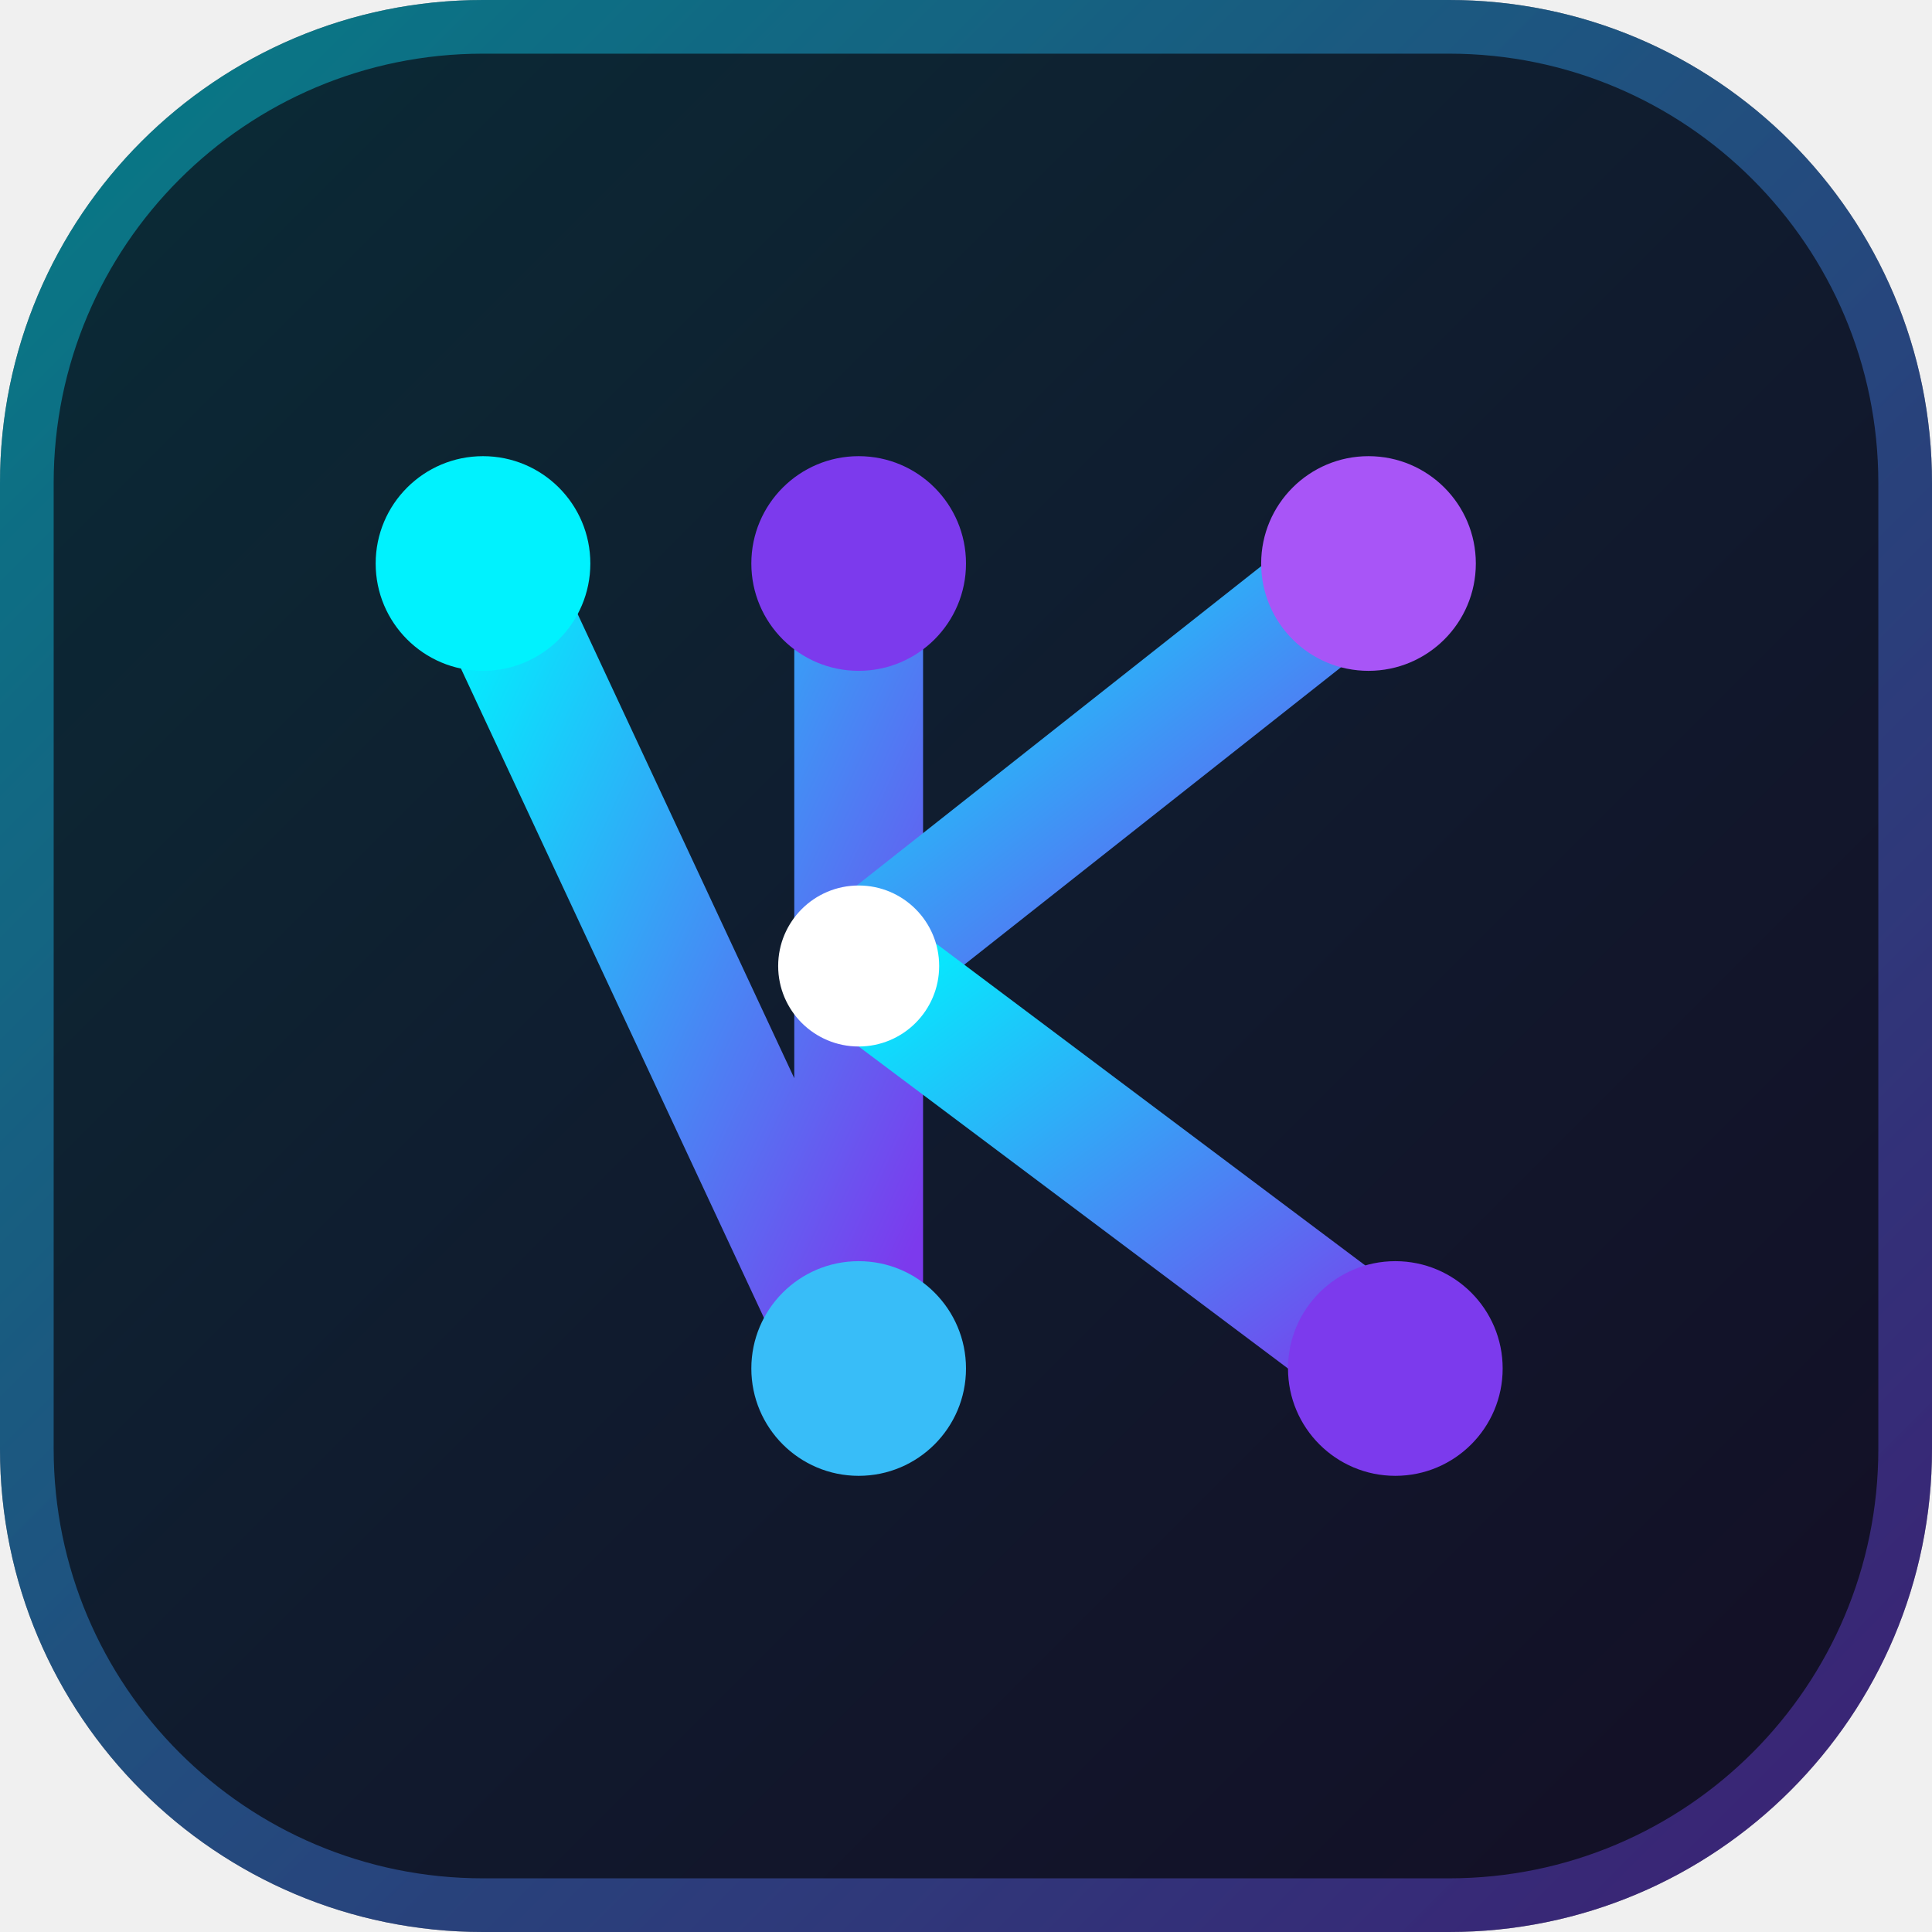
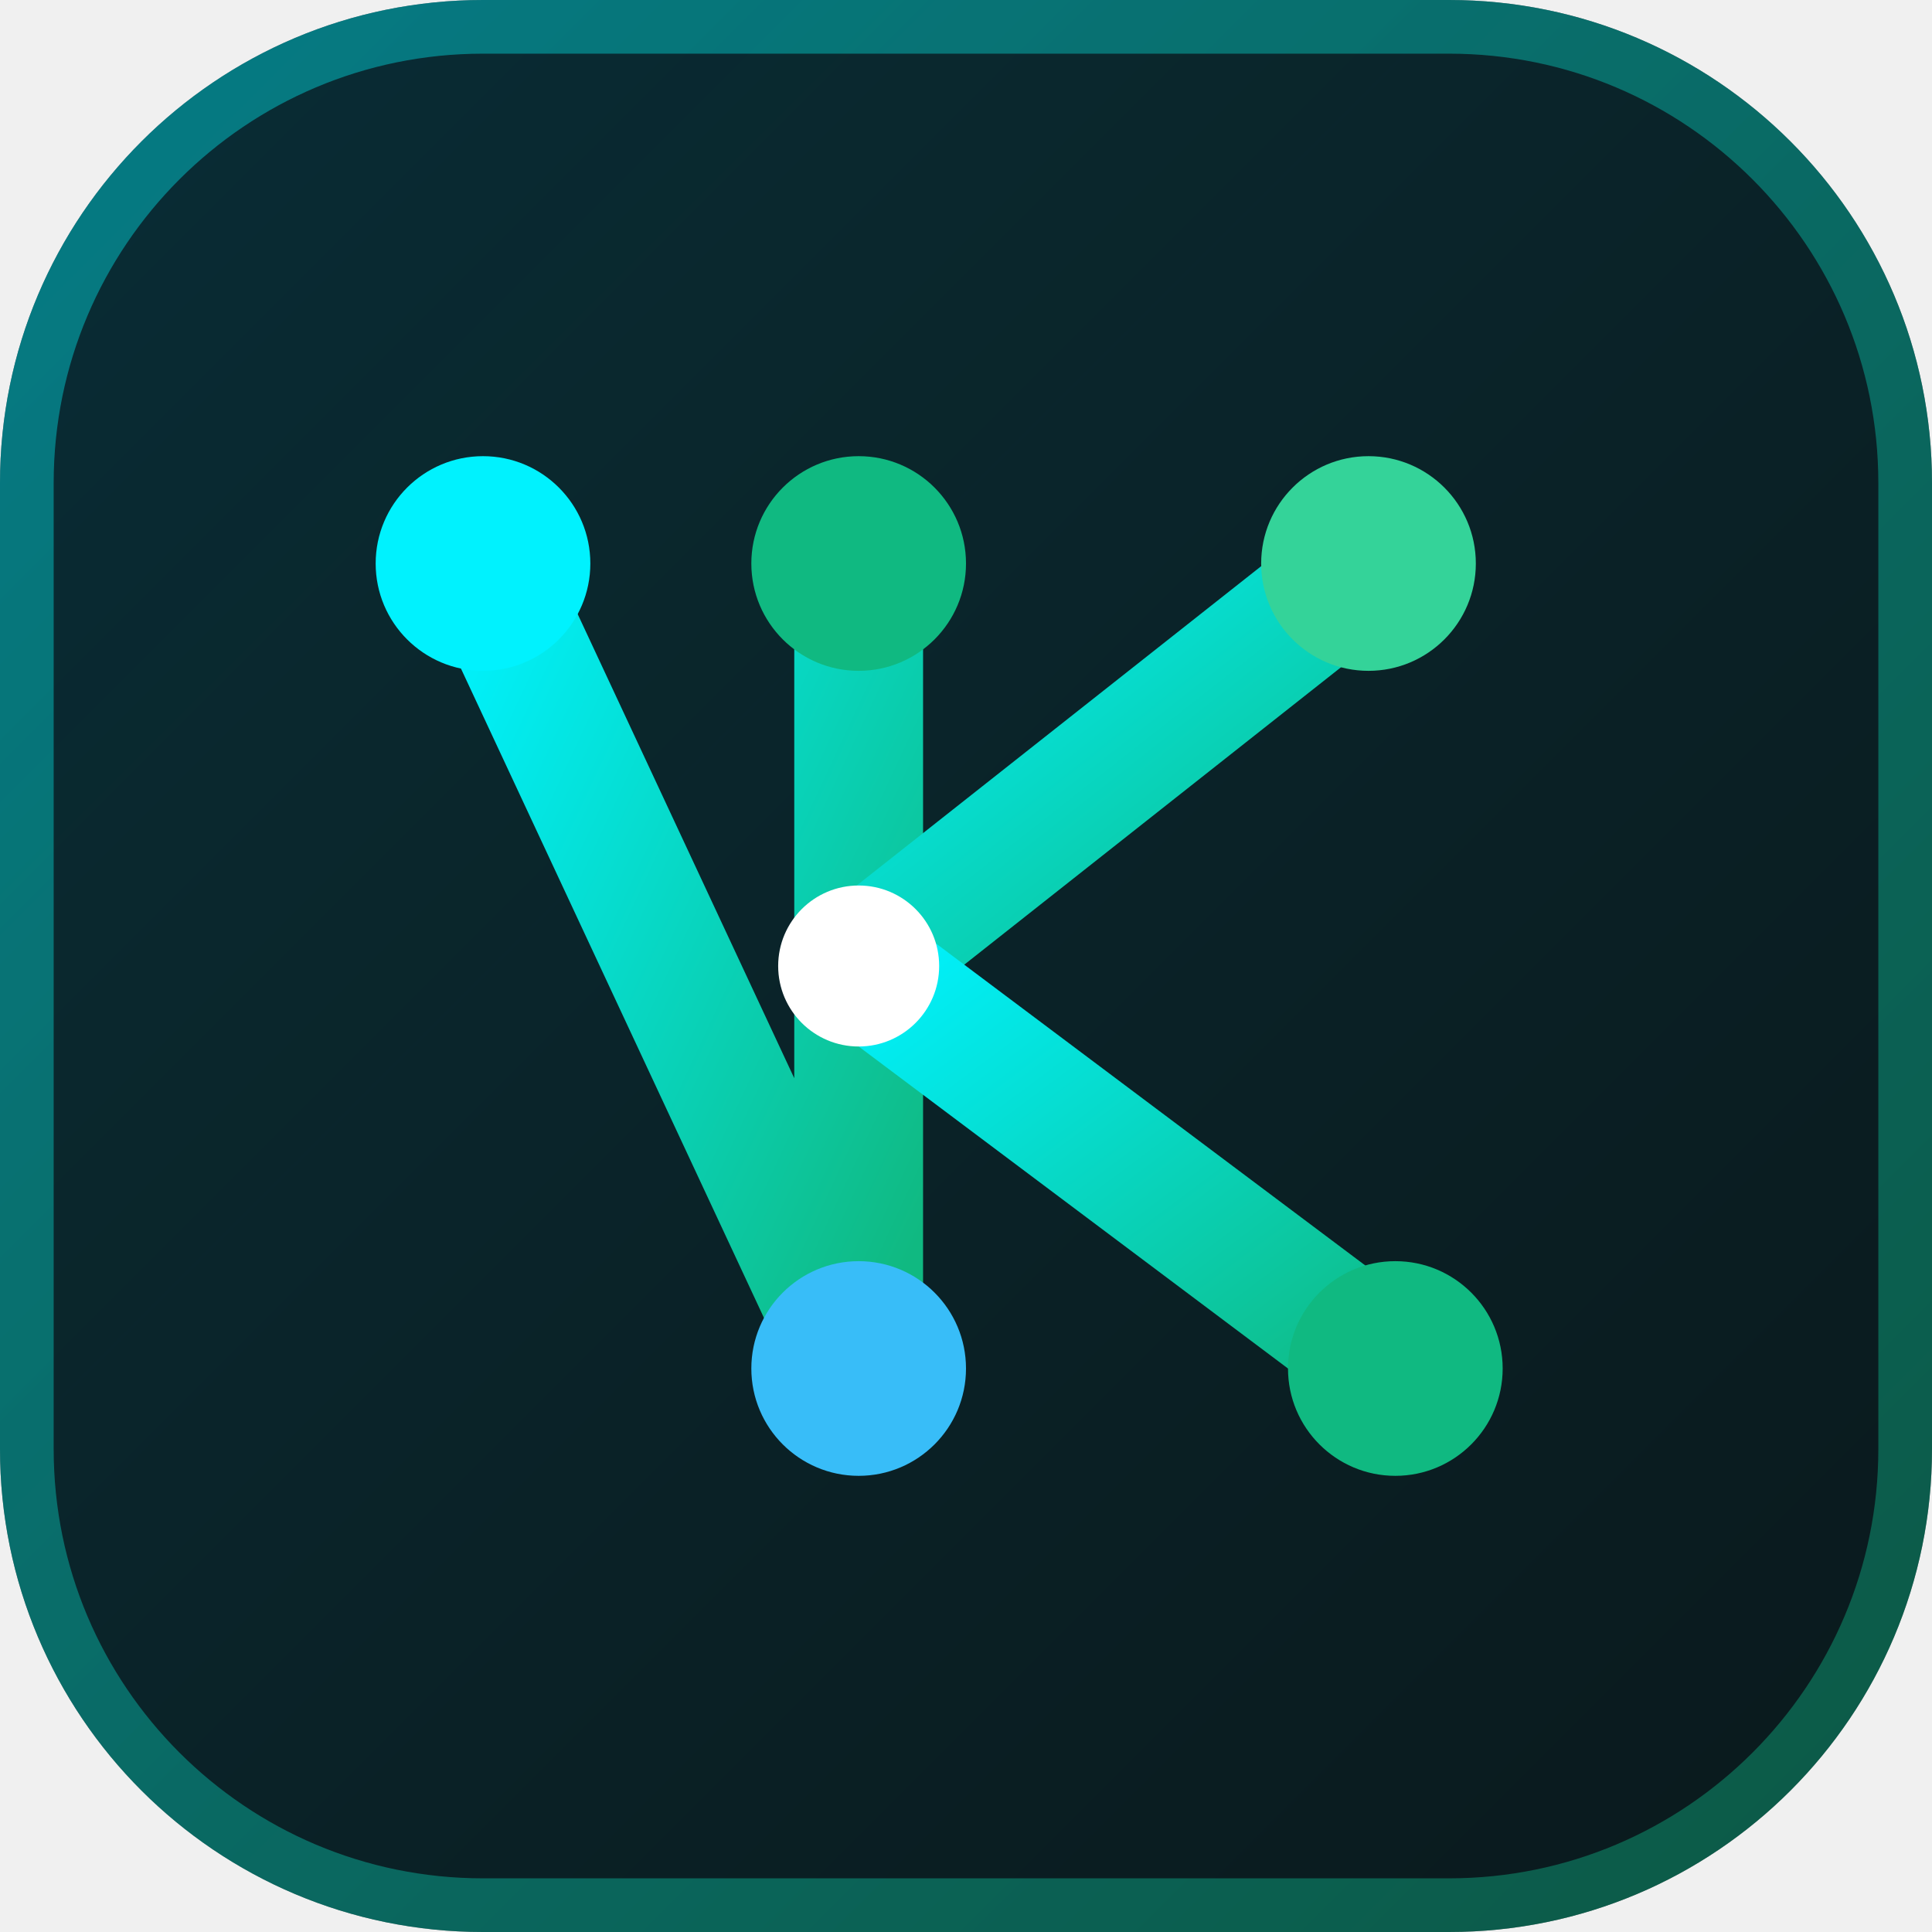
<svg xmlns="http://www.w3.org/2000/svg" width="32" height="32" viewBox="0 0 36 36" fill="none">
  <defs>
    <linearGradient id="vkGrad" x1="0%" y1="0%" x2="100%" y2="100%">
      <stop offset="0%" stop-color="#00F2FE" />
-       <stop offset="100%" stop-color="#7C3AED" />
+       <stop offset="100%" stop-color="#10B981" />
    </linearGradient>
    <linearGradient id="vkGradBg" x1="0%" y1="0%" x2="100%" y2="100%">
      <stop offset="0%" stop-color="#00F2FE" stop-opacity="0.15" />
-       <stop offset="100%" stop-color="#7C3AED" stop-opacity="0.08" />
+       <stop offset="100%" stop-color="#10B981" stop-opacity="0.08" />
    </linearGradient>
  </defs>
  <rect width="36" height="36" rx="9" fill="#0A0B14" />
  <rect width="36" height="36" rx="9" fill="url(#vkGradBg)" />
  <rect x="0.5" y="0.5" width="35" height="35" rx="8.5" stroke="url(#vkGrad)" stroke-opacity="0.4" />
  <path d="M9 10.5L16 25.5V10.5" stroke="url(#vkGrad)" stroke-width="2.4" stroke-linecap="round" stroke-linejoin="round" />
  <path d="M16 18L25.5 10.5" stroke="url(#vkGrad)" stroke-width="2.4" stroke-linecap="round" />
  <path d="M16 18L26 25.5" stroke="url(#vkGrad)" stroke-width="2.4" stroke-linecap="round" />
  <circle cx="9" cy="10.5" r="2" fill="#00F2FE" />
  <circle cx="16" cy="25.5" r="2" fill="#38BDF8" />
-   <circle cx="16" cy="10.5" r="2" fill="#7C3AED" />
-   <circle cx="25.5" cy="10.5" r="2" fill="#A855F7" />
-   <circle cx="26" cy="25.5" r="2" fill="#7C3AED" />
+   <circle cx="16" cy="10.5" r="2" fill="#10B981" />
+   <circle cx="25.5" cy="10.5" r="2" fill="#34D399" />
+   <circle cx="26" cy="25.5" r="2" fill="#10B981" />
  <circle cx="16" cy="18" r="1.5" fill="#FFFFFF" />
</svg>
